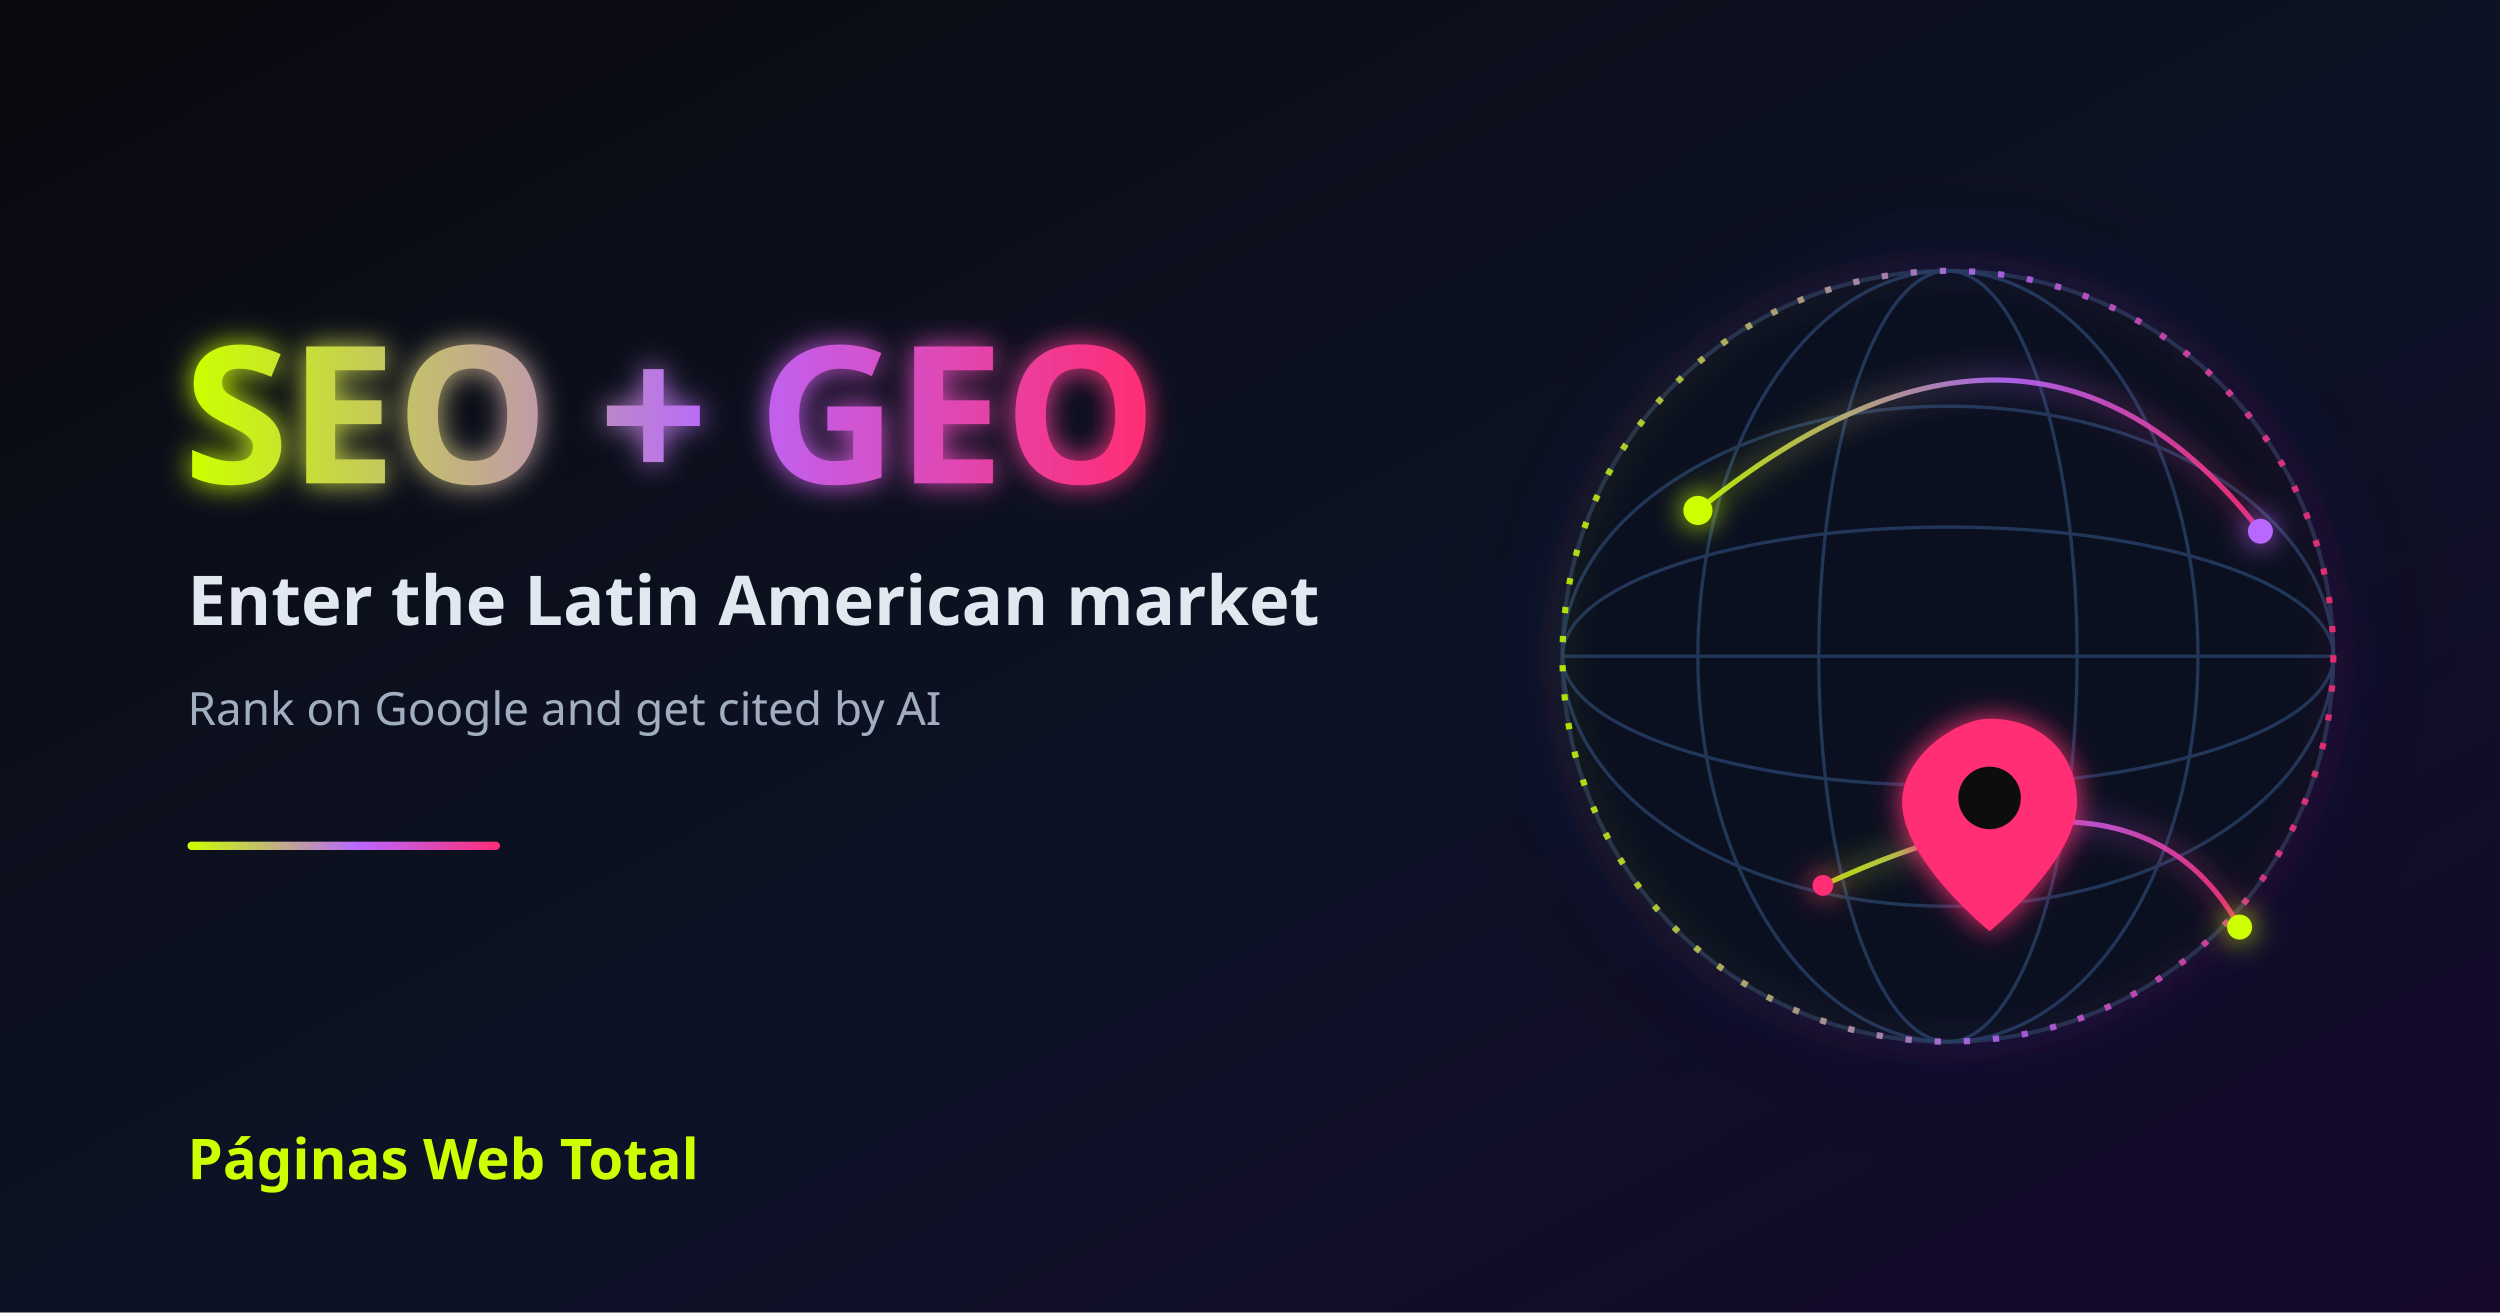
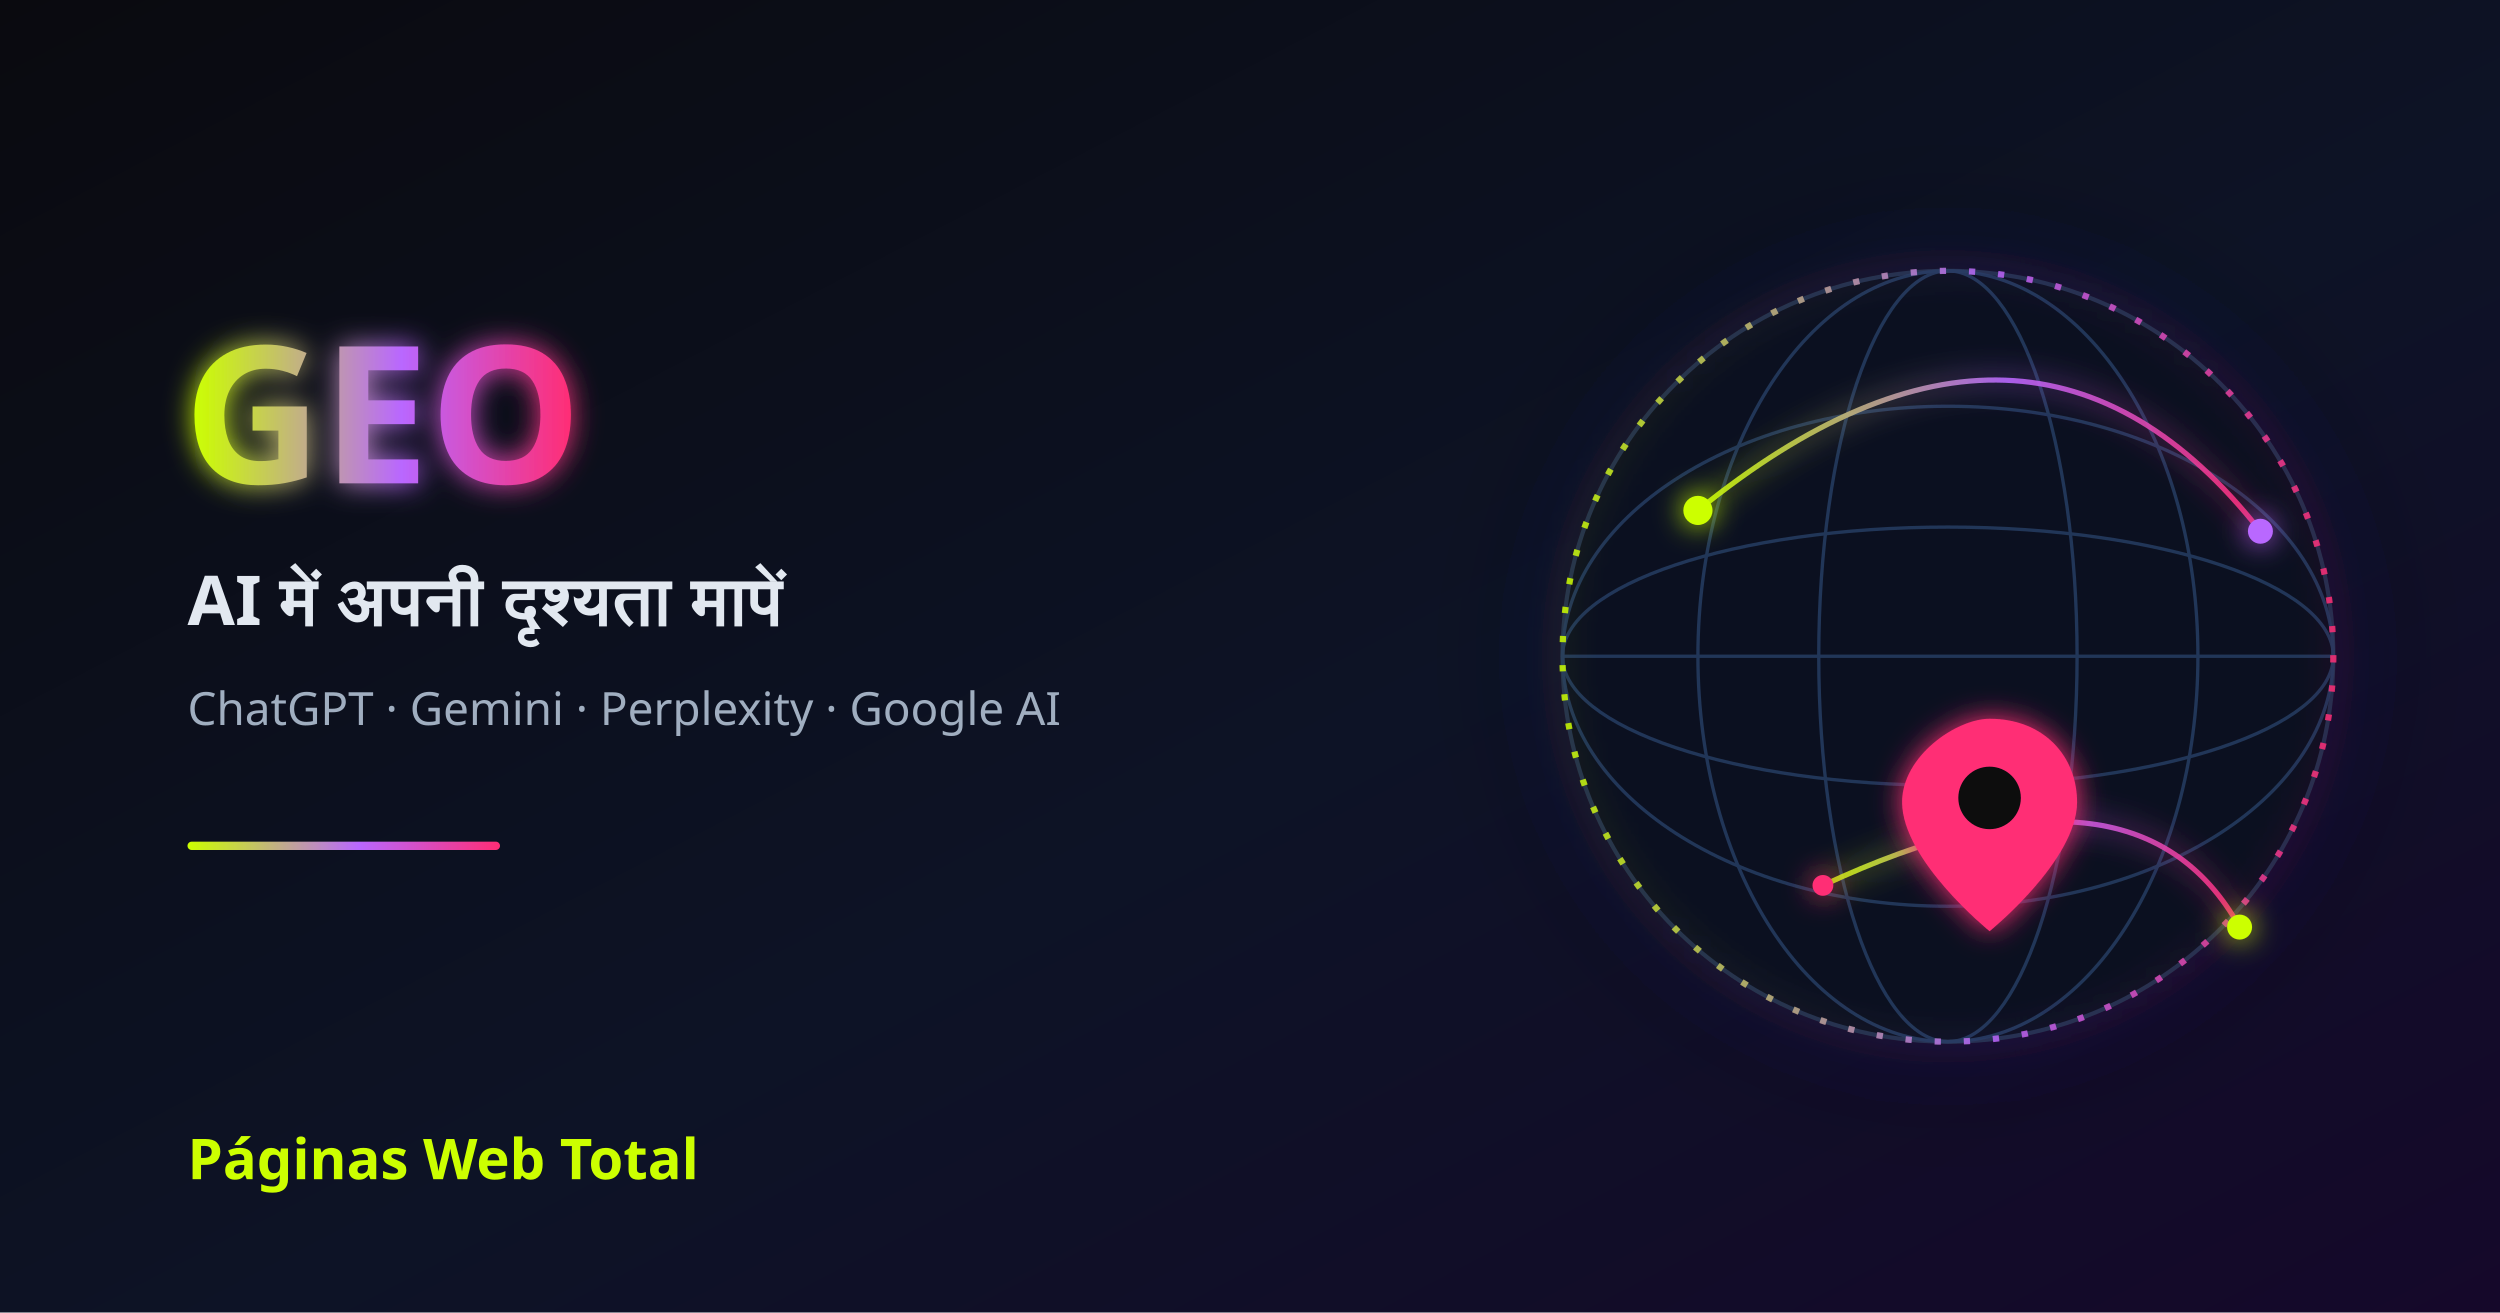
- <svg xmlns="http://www.w3.org/2000/svg" viewBox="0 0 1200 630" width="1200" height="630" role="img" aria-label="SEO + GEO">
+ <svg xmlns="http://www.w3.org/2000/svg" viewBox="0 0 1200 630" width="1200" height="630" role="img" aria-label="GEO">
  <defs>
    <linearGradient id="bg" x1="0" y1="0" x2="1" y2="1">
      <stop offset="0" stop-color="#0a0a0f" />
      <stop offset=".55" stop-color="#0d1326" />
      <stop offset="1" stop-color="#15082a" />
    </linearGradient>
    <linearGradient id="grad" x1="0" y1="0" x2="1" y2="0">
      <stop offset="0" stop-color="#ccff00" />
      <stop offset=".55" stop-color="#b967ff" />
      <stop offset="1" stop-color="#ff2d75" />
    </linearGradient>
    <radialGradient id="halo" cx="50%" cy="50%" r="50%">
      <stop offset="0" stop-color="#b967ff" stop-opacity=".55" />
      <stop offset=".5" stop-color="#5b21b6" stop-opacity=".2" />
      <stop offset="1" stop-color="#000" stop-opacity="0" />
    </radialGradient>
    <filter id="glow" x="-60%" y="-60%" width="220%" height="220%">
      <feGaussianBlur stdDeviation="7" result="b" />
      <feMerge>
        <feMergeNode in="b" />
        <feMergeNode in="SourceGraphic" />
      </feMerge>
    </filter>
    <filter id="soft" x="-80%" y="-80%" width="260%" height="260%">
      <feGaussianBlur stdDeviation="16" />
    </filter>
  </defs>
  <rect width="1200" height="630" fill="url(#bg)" />
  <circle cx="935" cy="315" r="250" fill="url(#halo)" filter="url(#soft)" />
  <g transform="translate(935,315)">
    <circle r="185" fill="#0b1020" stroke="#22304d" stroke-width="2" />
    <g fill="none" stroke="#243a5e" stroke-width="1.6" opacity=".9">
      <ellipse rx="185" ry="62" />
      <ellipse rx="185" ry="120" />
      <ellipse rx="62" ry="185" />
      <ellipse rx="120" ry="185" />
      <line x1="-185" y1="0" x2="185" y2="0" />
    </g>
    <circle r="185" fill="none" stroke="url(#grad)" stroke-width="3" stroke-dasharray="3 11" opacity=".85" filter="url(#glow)" />
    <g fill="none" stroke="url(#grad)" stroke-width="2.5" opacity=".9" filter="url(#glow)">
      <path d="M -120 -70 Q 40 -200 150 -60" />
      <path d="M -60 110 Q 90 40 140 130" />
    </g>
    <g filter="url(#glow)">
      <circle cx="-120" cy="-70" r="7" fill="#ccff00" />
      <circle cx="150" cy="-60" r="6" fill="#b967ff" />
      <circle cx="140" cy="130" r="6" fill="#ccff00" />
      <circle cx="-60" cy="110" r="5" fill="#ff2d75" />
    </g>
    <g transform="translate(20,30)" filter="url(#glow)">
      <path d="M0 0 C 26 0 42 18 42 40 C 42 68 0 102 0 102 C 0 102 -42 68 -42 40 C -42 18 -16 0 0 0 Z" fill="#ff2d75" />
      <circle cx="0" cy="38" r="15" fill="#0a0a0f" />
    </g>
  </g>
-   <text x="88" y="232" font-family="Space Grotesk, sans-serif" font-size="92" font-weight="800" fill="url(#grad)" filter="url(#glow)">SEO + GEO</text>
-   <text x="90" y="300" font-family="Plus Jakarta Sans, sans-serif" font-size="33" font-weight="700" fill="#e2e8f0">Enter the Latin American market</text>
-   <text x="90" y="348" font-family="Plus Jakarta Sans, sans-serif" font-size="22" fill="#a0aec0">Rank on Google and get cited by AI</text>
+   <text x="88" y="232" font-family="Space Grotesk, sans-serif" font-size="92" font-weight="800" fill="url(#grad)" filter="url(#glow)">GEO</text>
+   <text x="90" y="300" font-family="Plus Jakarta Sans, sans-serif" font-size="33" font-weight="700" fill="#e2e8f0">AI में अपनी दृश्यता मापें</text>
+   <text x="90" y="348" font-family="Plus Jakarta Sans, sans-serif" font-size="22" fill="#a0aec0">ChatGPT · Gemini · Perplexity · Google AI</text>
  <rect x="90" y="404" width="150" height="4" rx="2" fill="url(#grad)" />
  <text x="90" y="566" font-family="Space Grotesk, sans-serif" font-size="27" font-weight="700" fill="#ccff00">Páginas Web Total</text>
</svg>
